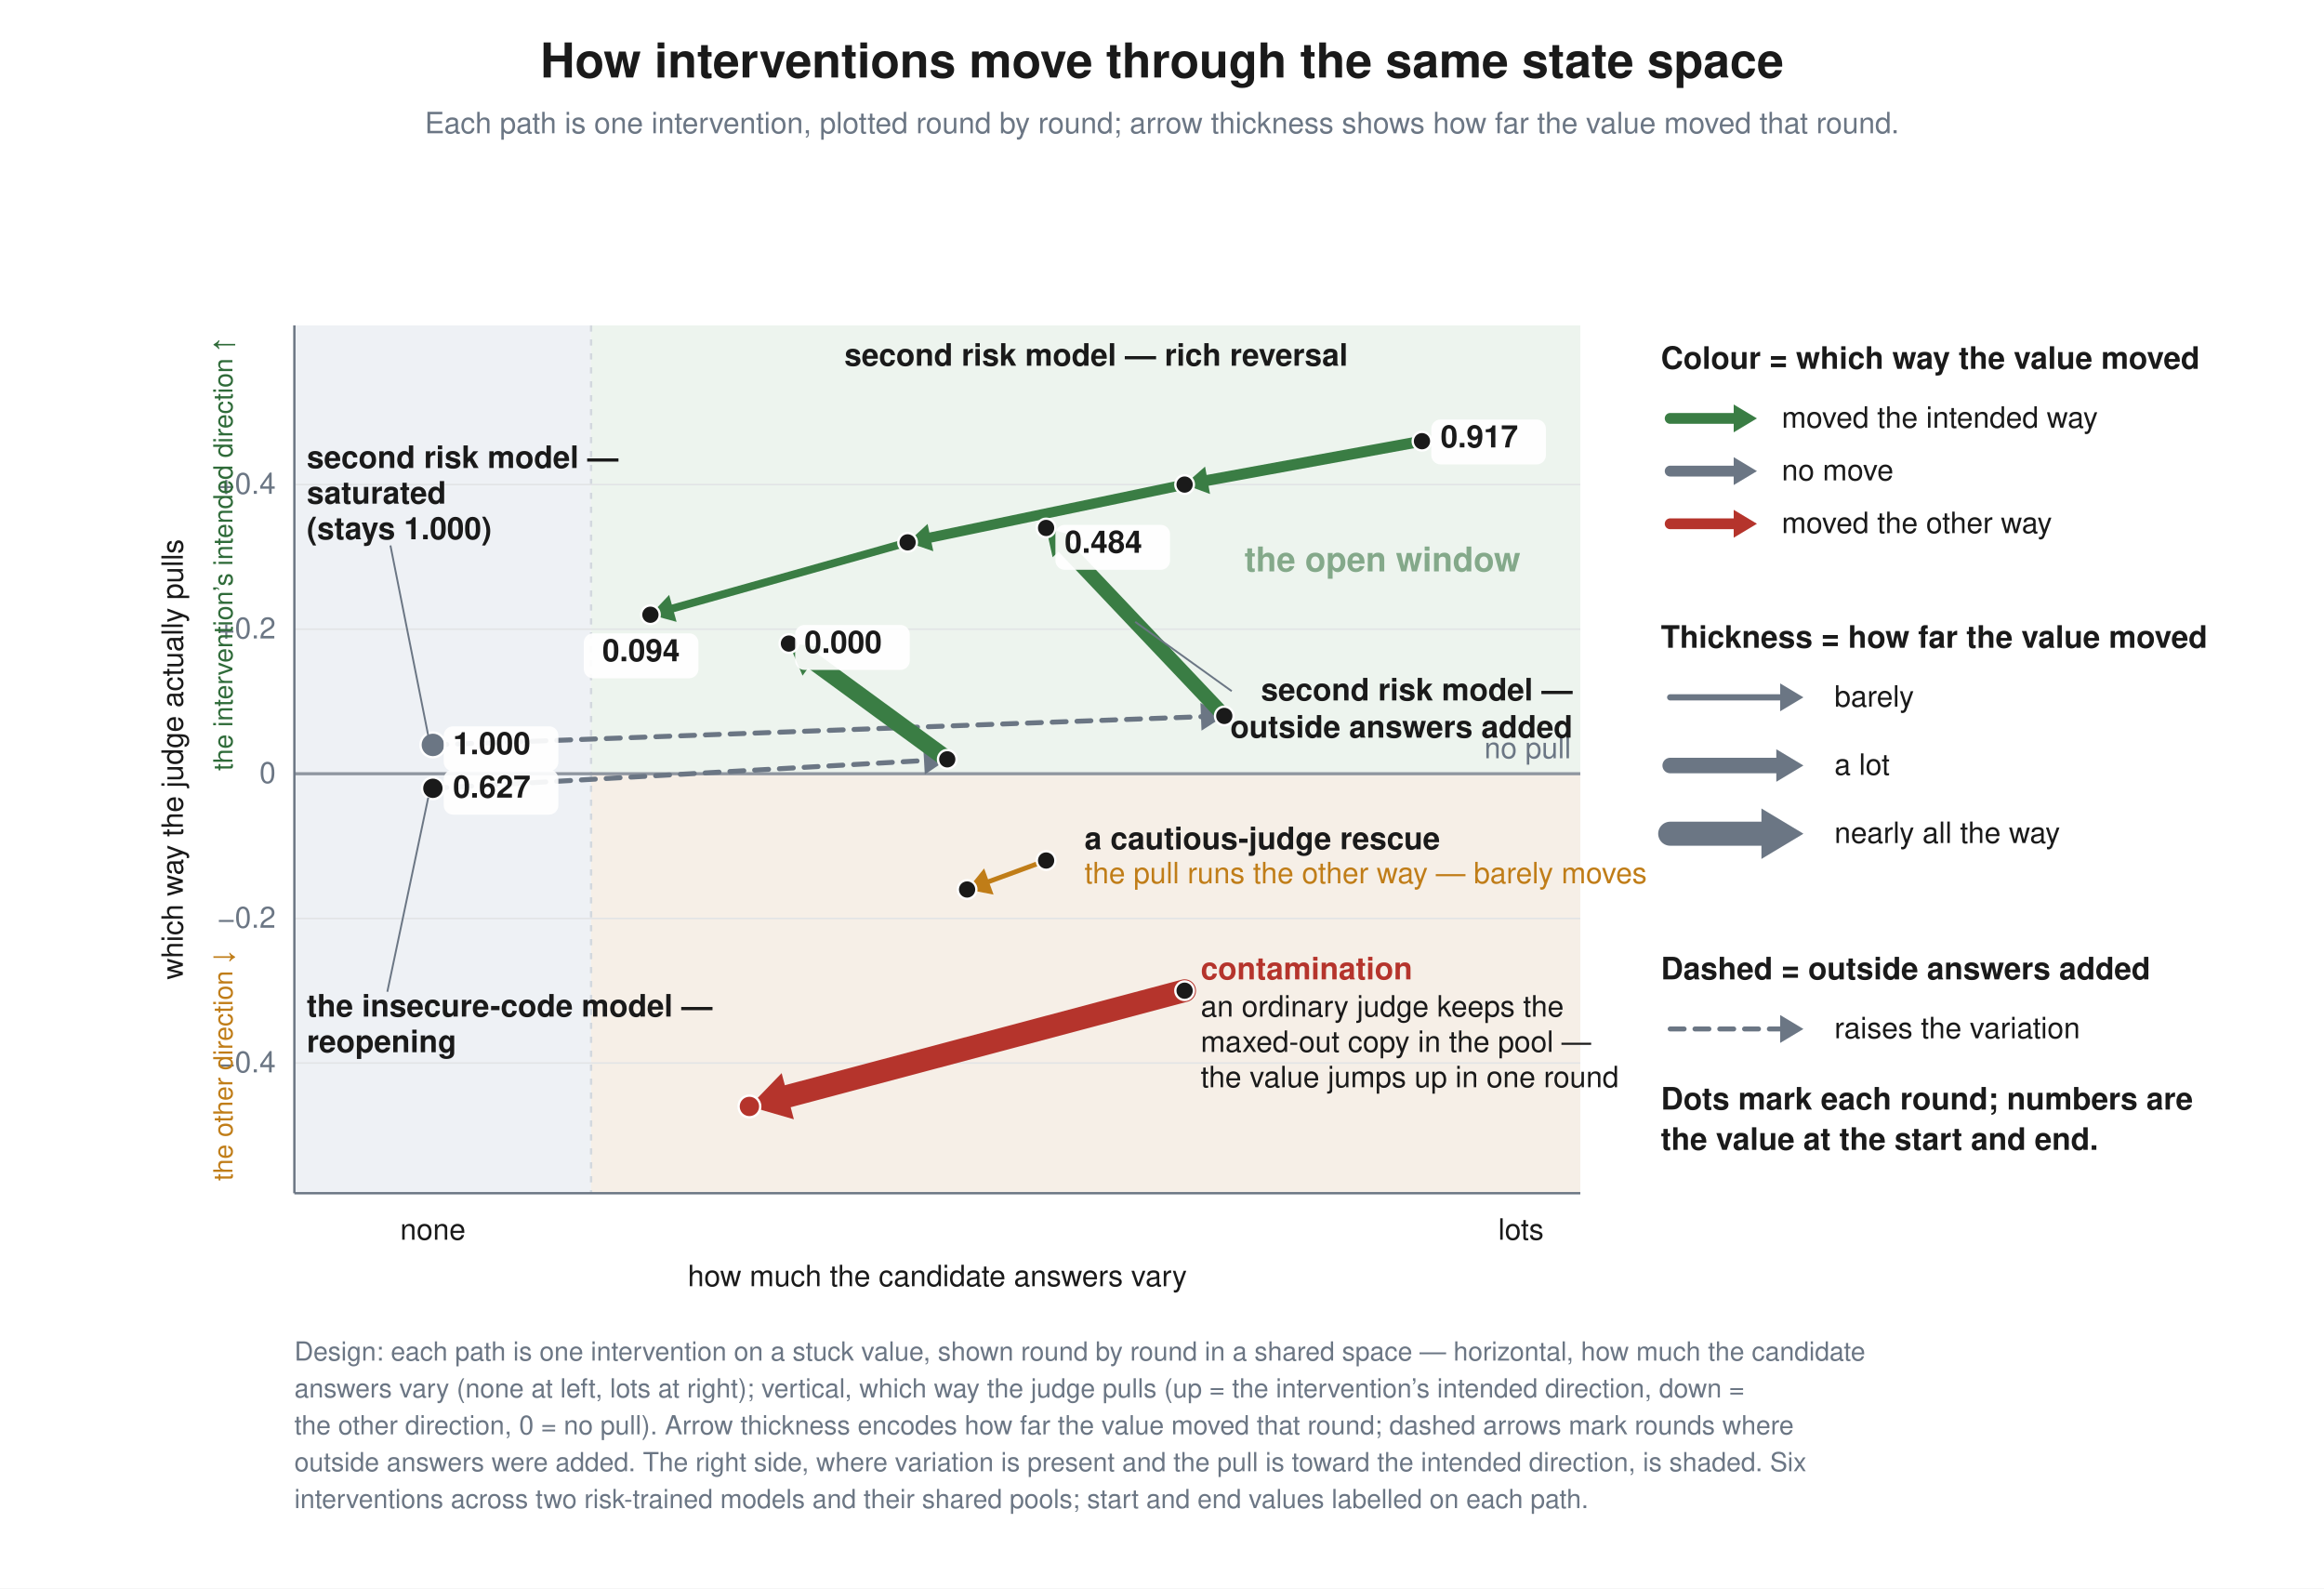
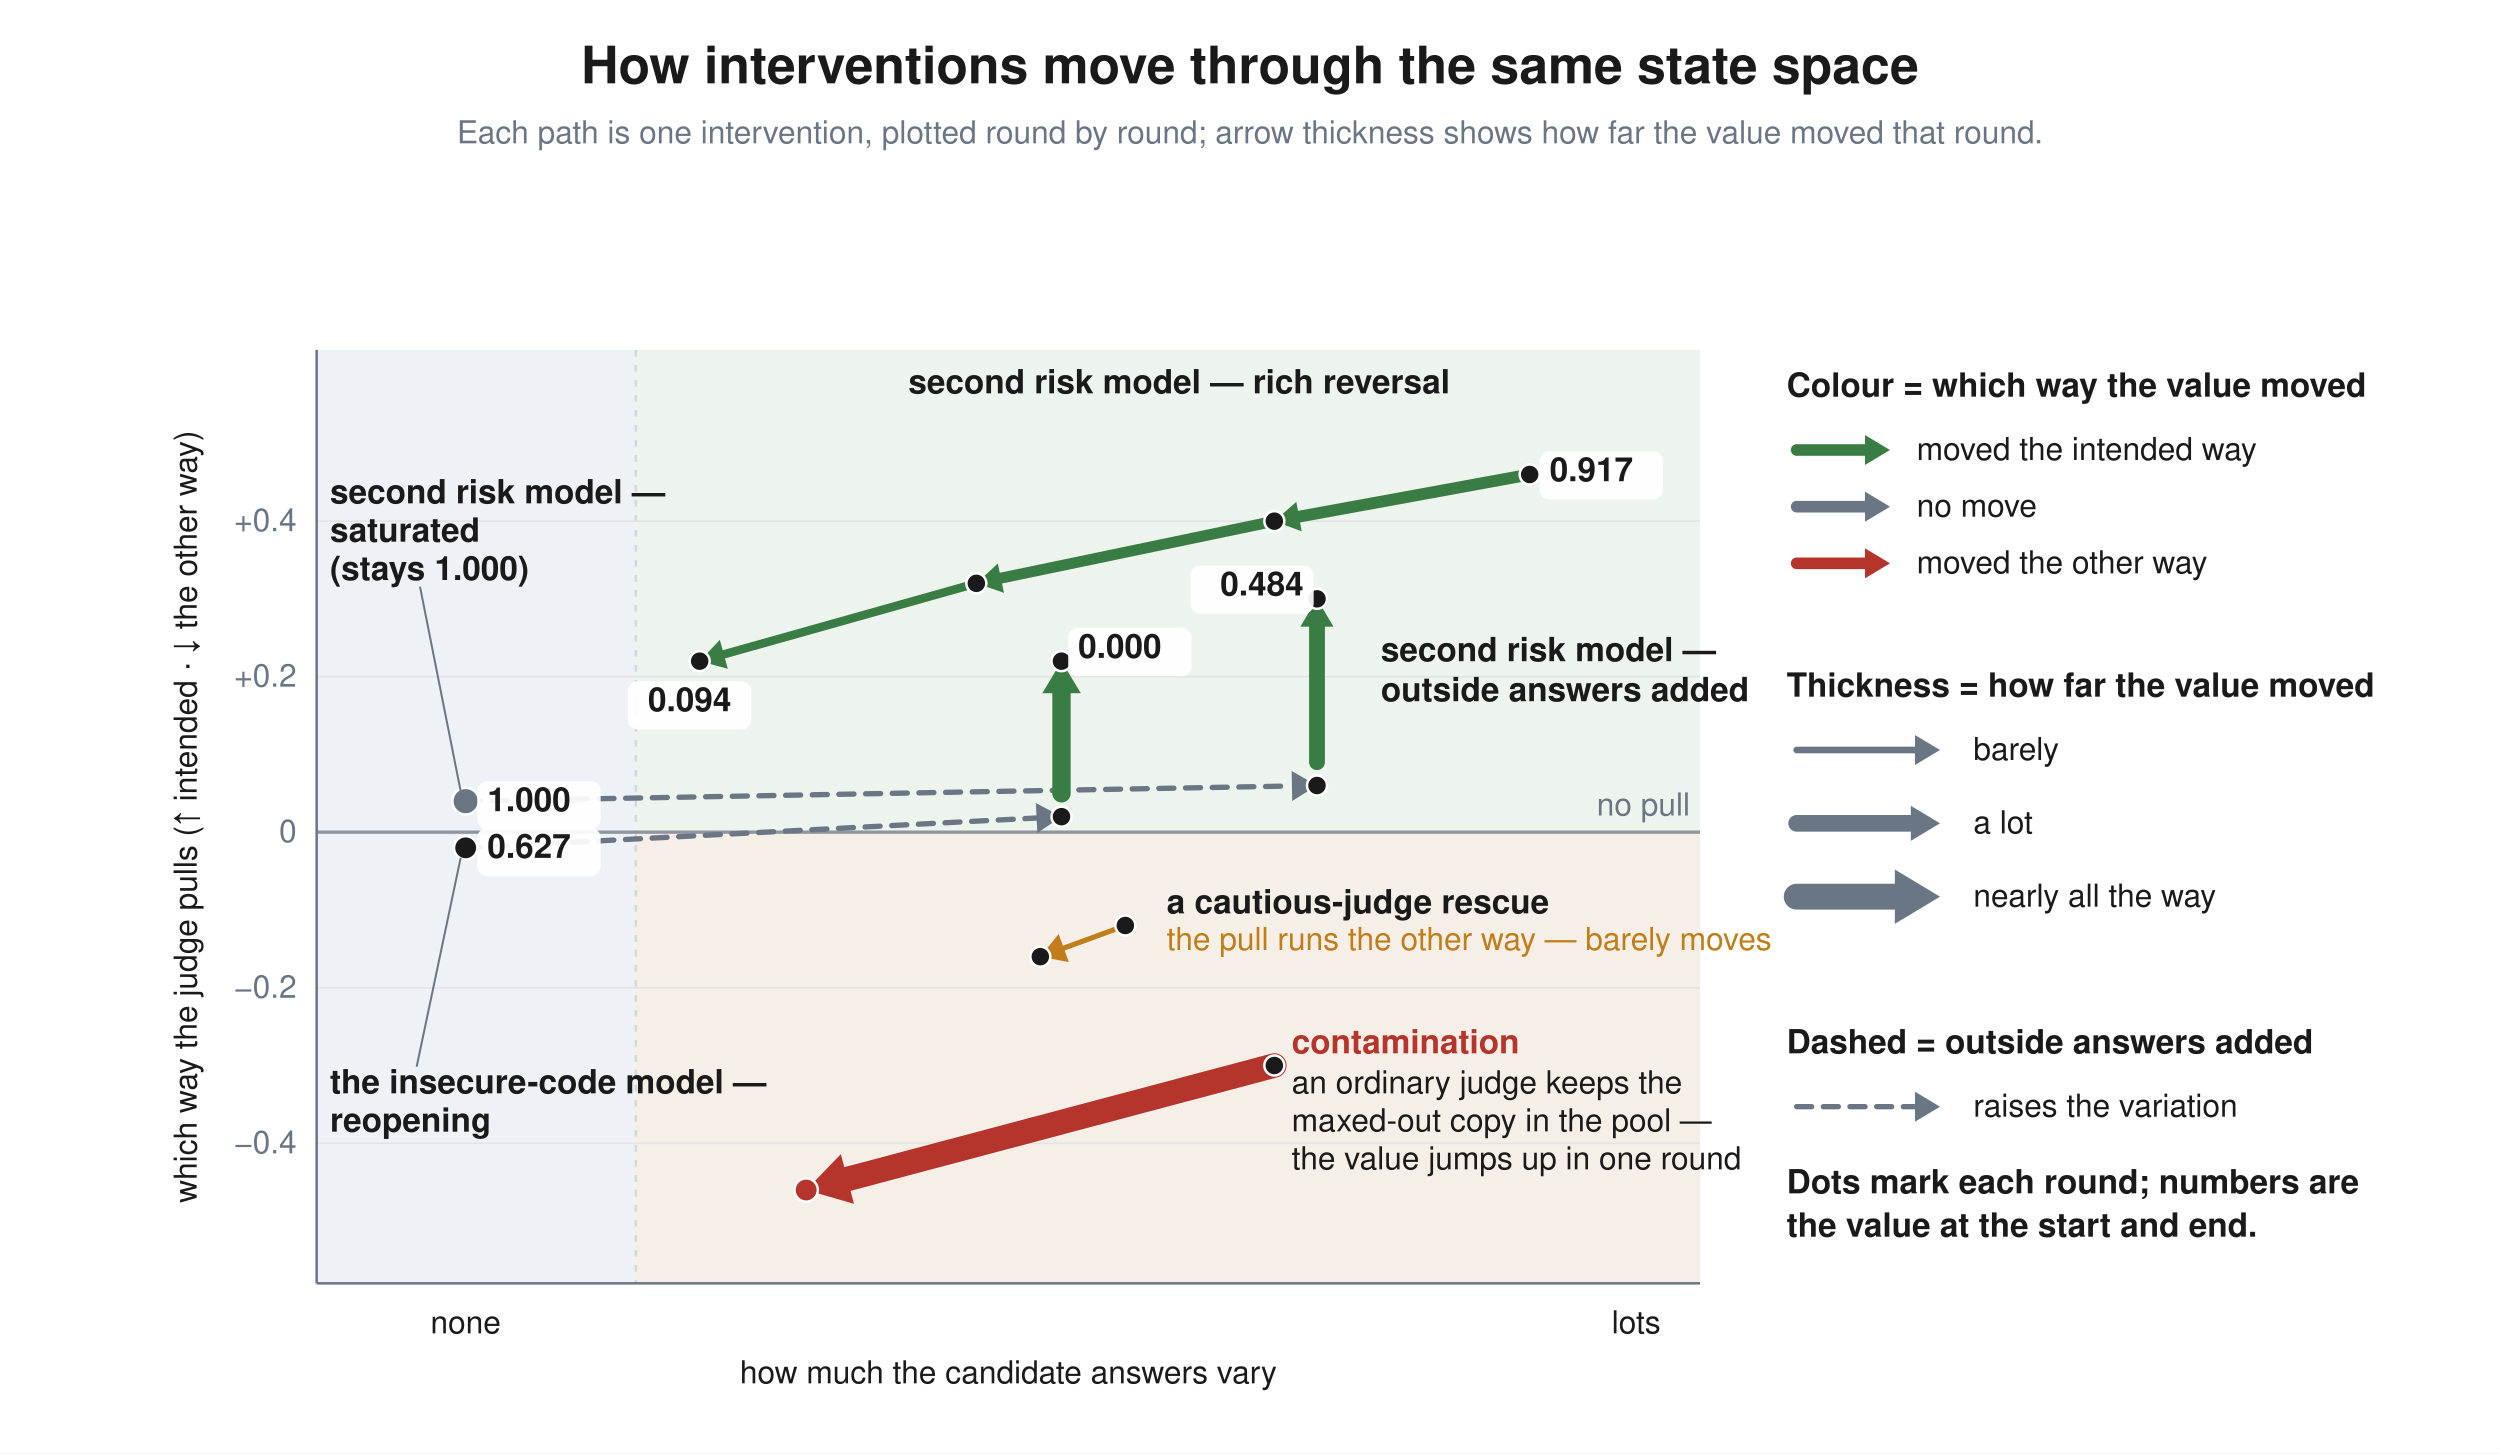
- <svg xmlns="http://www.w3.org/2000/svg" viewBox="0 0 1500 1025.0" font-family="Helvetica, Arial, sans-serif">
-   <rect width="1500" height="1025.0" fill="white" />
+ <svg xmlns="http://www.w3.org/2000/svg" viewBox="0 0 1500 872" font-family="Helvetica, Arial, sans-serif">
+   <rect width="1500" height="872" fill="white" />
  <text x="750" y="50" text-anchor="middle" font-family="Helvetica, Arial, sans-serif" font-size="31" font-weight="bold" fill="#1a1a1a">How interventions move through the same state space</text>
  <text x="750" y="86" text-anchor="middle" font-family="Helvetica, Arial, sans-serif" font-size="19" font-weight="normal" fill="#6b7684">Each path is one intervention, plotted round by round; arrow thickness shows how far the value moved that round.</text>
  <rect x="190" y="210" width="191.5" height="560" fill="#eef1f5" />
  <rect x="381.5" y="210" width="638.5" height="289.3" fill="#edf4ee" />
  <rect x="381.5" y="499.3" width="638.5" height="270.7" fill="#f6efe7" />
  <line x1="381.5" y1="210" x2="381.5" y2="770" stroke="#d3d8de" stroke-width="1.5" stroke-dasharray="4 5" />
-   <text x="892.3" y="368.7" text-anchor="middle" font-size="22" font-weight="600" fill="#2f6b39" fill-opacity="0.55" font-family="Helvetica, Arial, sans-serif">the open window</text>
  <line x1="190" y1="312.7" x2="1020" y2="312.7" stroke="#e2e4e6" stroke-width="1" />
  <text x="178" y="318.7" text-anchor="end" font-size="19" fill="#6b7684" font-family="Helvetica, Arial, sans-serif">+0.4</text>
  <line x1="190" y1="406.0" x2="1020" y2="406.0" stroke="#e2e4e6" stroke-width="1" />
  <text x="178" y="412.0" text-anchor="end" font-size="19" fill="#6b7684" font-family="Helvetica, Arial, sans-serif">+0.2</text>
  <line x1="190" y1="499.3" x2="1020" y2="499.3" stroke="#8f96a0" stroke-width="2" />
  <text x="178" y="505.3" text-anchor="end" font-size="19" fill="#6b7684" font-family="Helvetica, Arial, sans-serif">0</text>
  <line x1="190" y1="592.7" x2="1020" y2="592.7" stroke="#e2e4e6" stroke-width="1" />
  <text x="178" y="598.7" text-anchor="end" font-size="19" fill="#6b7684" font-family="Helvetica, Arial, sans-serif">−0.2</text>
  <line x1="190" y1="686.0" x2="1020" y2="686.0" stroke="#e2e4e6" stroke-width="1" />
  <text x="178" y="692.0" text-anchor="end" font-size="19" fill="#6b7684" font-family="Helvetica, Arial, sans-serif">−0.4</text>
  <text x="1014" y="489.3" text-anchor="end" font-size="19" fill="#6b7684" font-family="Helvetica, Arial, sans-serif">no pull</text>
  <line x1="190" y1="210" x2="190" y2="770" stroke="#6b7684" stroke-width="1.5" />
  <line x1="190" y1="770" x2="1020" y2="770" stroke="#6b7684" stroke-width="1.5" />
  <text x="279.4" y="800" text-anchor="middle" font-size="19" fill="#1a1a1a" font-family="Helvetica, Arial, sans-serif">none</text>
  <text x="981.7" y="800" text-anchor="middle" font-size="19" fill="#1a1a1a" font-family="Helvetica, Arial, sans-serif">lots</text>
  <text x="605.0" y="830" text-anchor="middle" font-size="19" fill="#1a1a1a" font-family="Helvetica, Arial, sans-serif">how much the candidate answers vary</text>
-   <text x="118" y="490.0" font-size="19" fill="#1a1a1a" font-family="Helvetica, Arial, sans-serif" transform="rotate(-90 118 490.0)" text-anchor="middle">which way the judge actually pulls</text>
-   <text x="150" y="218" font-size="17" fill="#2f6b39" font-family="Helvetica, Arial, sans-serif" transform="rotate(-90 150 218)" text-anchor="end">the intervention’s intended direction ↑</text>
-   <text x="150" y="762" font-size="17" fill="#c07d18" font-family="Helvetica, Arial, sans-serif" transform="rotate(-90 150 762)" text-anchor="start">the other direction ↓</text>
+   <text x="118" y="490.0" font-size="19" fill="#1a1a1a" font-family="Helvetica, Arial, sans-serif" transform="rotate(-90 118 490.0)" text-anchor="middle">which way the judge pulls  (↑ intended · ↓ the other way)</text>
  <line x1="917.8" y1="284.7" x2="779.4" y2="310.0" stroke="#3a7d44" stroke-width="7.1" stroke-linecap="round" />
  <polygon points="764.6,312.7 777.8,301.1 781.0,318.8" fill="#3a7d44" />
  <line x1="764.6" y1="312.7" x2="600.5" y2="346.9" stroke="#3a7d44" stroke-width="6.6" stroke-linecap="round" />
  <polygon points="585.8,350.0 598.7,338.1 602.4,355.7" fill="#3a7d44" />
  <line x1="585.8" y1="350.0" x2="434.3" y2="392.6" stroke="#3a7d44" stroke-width="5.1" stroke-linecap="round" />
  <polygon points="419.8,396.7 431.9,383.9 436.7,401.3" fill="#3a7d44" />
  <circle cx="917.8" cy="284.7" r="6.0" fill="#1a1a1a" stroke="white" stroke-width="1.5" />
  <circle cx="764.6" cy="312.7" r="6.0" fill="#1a1a1a" stroke="white" stroke-width="1.5" />
  <circle cx="585.8" cy="350.0" r="6.0" fill="#1a1a1a" stroke="white" stroke-width="1.5" />
  <circle cx="419.8" cy="396.7" r="6.0" fill="#1a1a1a" stroke="white" stroke-width="1.5" />
-   <line x1="279.4" y1="480.7" x2="775.2" y2="462.5" stroke="#6b7684" stroke-width="3.2" stroke-linecap="round" stroke-dasharray="9 7" />
-   <polygon points="790.2,462.0 775.5,471.5 774.8,453.6" fill="#6b7684" />
-   <line x1="790.2" y1="462.0" x2="686.7" y2="352.8" stroke="#3a7d44" stroke-width="9.5" stroke-linecap="round" />
-   <polygon points="675.2,340.7 693.9,345.9 679.4,359.6" fill="#3a7d44" />
-   <circle cx="790.2" cy="462.0" r="6.0" fill="#1a1a1a" stroke="white" stroke-width="1.5" />
-   <circle cx="675.2" cy="340.7" r="6.0" fill="#1a1a1a" stroke="white" stroke-width="1.5" />
-   <line x1="279.4" y1="508.7" x2="596.4" y2="490.8" stroke="#6b7684" stroke-width="3.2" stroke-linecap="round" stroke-dasharray="9 7" />
-   <polygon points="611.4,490.0 596.9,499.8 595.9,481.9" fill="#6b7684" />
-   <line x1="611.4" y1="490.0" x2="524.8" y2="426.7" stroke="#3a7d44" stroke-width="11.0" stroke-linecap="round" />
-   <polygon points="509.2,415.3 531.6,417.4 518.0,436.0" fill="#3a7d44" />
-   <circle cx="611.4" cy="490.0" r="6.0" fill="#1a1a1a" stroke="white" stroke-width="1.5" />
-   <circle cx="509.2" cy="415.3" r="6.0" fill="#1a1a1a" stroke="white" stroke-width="1.5" />
+   <line x1="279.4" y1="480.7" x2="775.2" y2="471.6" stroke="#6b7684" stroke-width="3.2" stroke-linecap="round" stroke-dasharray="9 7" />
+   <polygon points="790.2,471.3 775.3,480.6 775.0,462.6" fill="#6b7684" />
+   <line x1="790.2" y1="457.3" x2="790.2" y2="376.0" stroke="#3a7d44" stroke-width="9.5" stroke-linecap="round" />
+   <polygon points="790.2,359.3 800.1,376.0 780.2,376.0" fill="#3a7d44" />
+   <circle cx="790.2" cy="359.3" r="6.0" fill="#1a1a1a" stroke="white" stroke-width="1.5" />
+   <circle cx="790.2" cy="471.3" r="6.0" fill="#1a1a1a" stroke="white" stroke-width="1.5" />
+   <line x1="279.4" y1="508.7" x2="621.9" y2="490.8" stroke="#6b7684" stroke-width="3.2" stroke-linecap="round" stroke-dasharray="9 7" />
+   <polygon points="636.9,490.0 622.4,499.8 621.5,481.8" fill="#6b7684" />
+   <line x1="636.9" y1="476.0" x2="636.9" y2="415.9" stroke="#3a7d44" stroke-width="11.0" stroke-linecap="round" />
+   <polygon points="636.9,396.7 648.5,415.9 625.4,415.9" fill="#3a7d44" />
+   <circle cx="636.9" cy="396.7" r="6.0" fill="#1a1a1a" stroke="white" stroke-width="1.5" />
+   <circle cx="636.9" cy="490.0" r="6.0" fill="#1a1a1a" stroke="white" stroke-width="1.5" />
  <line x1="675.2" y1="555.3" x2="638.2" y2="568.9" stroke="#c07d18" stroke-width="3.1" stroke-linecap="round" />
  <polygon points="624.2,574.0 635.2,560.4 641.3,577.3" fill="#c07d18" />
  <circle cx="675.2" cy="555.3" r="6.0" fill="#1a1a1a" stroke="white" stroke-width="1.5" />
  <circle cx="624.2" cy="574.0" r="6.0" fill="#1a1a1a" stroke="white" stroke-width="1.5" />
  <line x1="764.6" y1="639.3" x2="508.5" y2="707.4" stroke="#b5342c" stroke-width="14.7" stroke-linecap="round" />
  <polygon points="483.7,714.0 504.5,692.5 512.4,722.3" fill="#b5342c" />
  <circle cx="764.6" cy="639.3" r="6.0" fill="#1a1a1a" stroke="white" stroke-width="1.5" />
  <circle cx="483.7" cy="714.0" r="7.0" fill="#b5342c" stroke="white" stroke-width="1.5" />
  <circle cx="279.4" cy="480.7" r="8.0" fill="#6b7684" stroke="white" stroke-width="1.5" />
  <circle cx="279.4" cy="508.7" r="7.0" fill="#1a1a1a" stroke="white" stroke-width="1.5" />
  <text x="545.0" y="236.0" text-anchor="start" font-family="Helvetica, Arial, sans-serif" font-size="20" font-weight="bold" fill="#1a1a1a">second risk model — rich reversal</text>
  <rect x="923.8" y="270.7" width="74.0" height="29" rx="6" fill="white" fill-opacity="0.92" />
  <text x="929.8" y="288.7" text-anchor="start" font-family="Helvetica, Arial, sans-serif" font-size="20" font-weight="bold" fill="#1a1a1a">0.917</text>
  <rect x="376.8" y="408.7" width="74.0" height="29" rx="6" fill="white" fill-opacity="0.92" />
  <text x="413.8" y="426.7" text-anchor="middle" font-family="Helvetica, Arial, sans-serif" font-size="20" font-weight="bold" fill="#1a1a1a">0.094</text>
-   <text x="1015.0" y="452.0" text-anchor="end" font-family="Helvetica, Arial, sans-serif" font-size="20" font-weight="bold" fill="#1a1a1a">second risk model —</text>
-   <text x="1015.0" y="476.0" text-anchor="end" font-family="Helvetica, Arial, sans-serif" font-size="20" font-weight="bold" fill="#1a1a1a">outside answers added</text>
-   <line x1="795" y1="446" x2="732.7" y2="401.3" stroke="#6b7684" stroke-width="1.2" />
-   <rect x="681.2" y="338.7" width="74.0" height="29" rx="6" fill="white" fill-opacity="0.92" />
-   <text x="687.2" y="356.7" text-anchor="start" font-family="Helvetica, Arial, sans-serif" font-size="20" font-weight="bold" fill="#1a1a1a">0.484</text>
+   <text x="828.5" y="396.7" text-anchor="start" font-family="Helvetica, Arial, sans-serif" font-size="20" font-weight="bold" fill="#1a1a1a">second risk model —</text>
+   <text x="828.5" y="420.7" text-anchor="start" font-family="Helvetica, Arial, sans-serif" font-size="20" font-weight="bold" fill="#1a1a1a">outside answers added</text>
+   <rect x="714.2" y="339.3" width="74.0" height="29" rx="6" fill="white" fill-opacity="0.92" />
+   <text x="782.2" y="357.3" text-anchor="end" font-family="Helvetica, Arial, sans-serif" font-size="20" font-weight="bold" fill="#1a1a1a">0.484</text>
  <text x="198.0" y="302.0" text-anchor="start" font-family="Helvetica, Arial, sans-serif" font-size="20" font-weight="bold" fill="#1a1a1a">second risk model —</text>
  <text x="198.0" y="325.0" text-anchor="start" font-family="Helvetica, Arial, sans-serif" font-size="20" font-weight="bold" fill="#1a1a1a">saturated</text>
  <text x="198.0" y="348.0" text-anchor="start" font-family="Helvetica, Arial, sans-serif" font-size="20" font-weight="bold" fill="#1a1a1a">(stays 1.000)</text>
  <line x1="252" y1="352" x2="276.4" y2="474.7" stroke="#6b7684" stroke-width="1.2" />
  <rect x="286.4" y="468.7" width="74.0" height="29" rx="6" fill="white" fill-opacity="0.92" />
  <text x="292.4" y="486.7" text-anchor="start" font-family="Helvetica, Arial, sans-serif" font-size="20" font-weight="bold" fill="#1a1a1a">1.000</text>
  <text x="198.0" y="656.0" text-anchor="start" font-family="Helvetica, Arial, sans-serif" font-size="20" font-weight="bold" fill="#1a1a1a">the insecure-code model —</text>
  <text x="198.0" y="679.0" text-anchor="start" font-family="Helvetica, Arial, sans-serif" font-size="20" font-weight="bold" fill="#1a1a1a">reopening</text>
  <line x1="250" y1="640" x2="276.4" y2="514.7" stroke="#6b7684" stroke-width="1.2" />
  <rect x="286.4" y="496.7" width="74.0" height="29" rx="6" fill="white" fill-opacity="0.92" />
  <text x="292.4" y="514.7" text-anchor="start" font-family="Helvetica, Arial, sans-serif" font-size="20" font-weight="bold" fill="#1a1a1a">0.627</text>
-   <rect x="513.2" y="403.3" width="74.0" height="29" rx="6" fill="white" fill-opacity="0.92" />
-   <text x="519.2" y="421.3" text-anchor="start" font-family="Helvetica, Arial, sans-serif" font-size="20" font-weight="bold" fill="#1a1a1a">0.000</text>
+   <rect x="640.9" y="376.7" width="74.0" height="29" rx="6" fill="white" fill-opacity="0.92" />
+   <text x="646.9" y="394.7" text-anchor="start" font-family="Helvetica, Arial, sans-serif" font-size="20" font-weight="bold" fill="#1a1a1a">0.000</text>
  <text x="700.0" y="548.0" text-anchor="start" font-family="Helvetica, Arial, sans-serif" font-size="20" font-weight="bold" fill="#1a1a1a">a cautious-judge rescue</text>
  <text x="700.0" y="570.0" text-anchor="start" font-family="Helvetica, Arial, sans-serif" font-size="19" font-weight="normal" fill="#c07d18">the pull runs the other way — barely moves</text>
  <text x="775.0" y="632.0" text-anchor="start" font-family="Helvetica, Arial, sans-serif" font-size="20" font-weight="bold" fill="#b5342c">contamination</text>
  <text x="775.0" y="656.0" text-anchor="start" font-family="Helvetica, Arial, sans-serif" font-size="19" font-weight="normal" fill="#1a1a1a">an ordinary judge keeps the</text>
  <text x="775.0" y="678.8" text-anchor="start" font-family="Helvetica, Arial, sans-serif" font-size="19" font-weight="normal" fill="#1a1a1a">maxed-out copy in the pool —</text>
  <text x="775.0" y="701.6" text-anchor="start" font-family="Helvetica, Arial, sans-serif" font-size="19" font-weight="normal" fill="#1a1a1a">the value jumps up in one round</text>
  <text x="1072" y="238" font-size="20" font-weight="bold" fill="#1a1a1a" font-family="Helvetica, Arial, sans-serif">Colour = which way the value moved</text>
  <line x1="1078.0" y1="270.0" x2="1119.0" y2="270.0" stroke="#3a7d44" stroke-width="7.0" stroke-linecap="round" />
  <polygon points="1134.0,270.0 1119.0,279.0 1119.0,261.0" fill="#3a7d44" />
  <text x="1150" y="276" font-size="19" fill="#1a1a1a" font-family="Helvetica, Arial, sans-serif">moved the intended way</text>
  <line x1="1078.0" y1="304.0" x2="1119.0" y2="304.0" stroke="#6b7684" stroke-width="7.0" stroke-linecap="round" />
  <polygon points="1134.0,304.0 1119.0,313.0 1119.0,295.0" fill="#6b7684" />
  <text x="1150" y="310" font-size="19" fill="#1a1a1a" font-family="Helvetica, Arial, sans-serif">no move</text>
  <line x1="1078.0" y1="338.0" x2="1119.0" y2="338.0" stroke="#b5342c" stroke-width="7.0" stroke-linecap="round" />
  <polygon points="1134.0,338.0 1119.0,347.0 1119.0,329.0" fill="#b5342c" />
  <text x="1150" y="344" font-size="19" fill="#1a1a1a" font-family="Helvetica, Arial, sans-serif">moved the other way</text>
  <text x="1072" y="418" font-size="20" font-weight="bold" fill="#1a1a1a" font-family="Helvetica, Arial, sans-serif">Thickness = how far the value moved</text>
  <line x1="1078.0" y1="450.0" x2="1149.0" y2="450.0" stroke="#6b7684" stroke-width="4.0" stroke-linecap="round" />
  <polygon points="1164.0,450.0 1149.0,459.0 1149.0,441.0" fill="#6b7684" />
  <text x="1184" y="456" font-size="19" fill="#1a1a1a" font-family="Helvetica, Arial, sans-serif">barely</text>
  <line x1="1078.0" y1="494.0" x2="1146.5" y2="494.0" stroke="#6b7684" stroke-width="10.0" stroke-linecap="round" />
  <polygon points="1164.0,494.0 1146.5,504.5 1146.5,483.5" fill="#6b7684" />
  <text x="1184" y="500" font-size="19" fill="#1a1a1a" font-family="Helvetica, Arial, sans-serif">a lot</text>
  <line x1="1078.0" y1="538.0" x2="1136.9" y2="538.0" stroke="#6b7684" stroke-width="15.5" stroke-linecap="round" />
  <polygon points="1164.0,538.0 1136.9,554.3 1136.9,521.7" fill="#6b7684" />
  <text x="1184" y="544" font-size="19" fill="#1a1a1a" font-family="Helvetica, Arial, sans-serif">nearly all the way</text>
  <text x="1072" y="632" font-size="20" font-weight="bold" fill="#1a1a1a" font-family="Helvetica, Arial, sans-serif">Dashed = outside answers added</text>
  <line x1="1078.0" y1="664.0" x2="1149.0" y2="664.0" stroke="#6b7684" stroke-width="3.2" stroke-linecap="round" stroke-dasharray="9 7" />
  <polygon points="1164.0,664.0 1149.0,673.0 1149.0,655.0" fill="#6b7684" />
  <text x="1184" y="670" font-size="19" fill="#1a1a1a" font-family="Helvetica, Arial, sans-serif">raises the variation</text>
  <text x="1072" y="716" font-size="20" font-weight="bold" fill="#1a1a1a" font-family="Helvetica, Arial, sans-serif">Dots mark each round; numbers are</text>
  <text x="1072" y="742" font-size="20" font-weight="bold" fill="#1a1a1a" font-family="Helvetica, Arial, sans-serif">the value at the start and end.</text>
-   <text x="190" y="878.0" font-family="Helvetica, Arial, sans-serif" font-size="17" font-weight="normal" fill="#6b7684">Design: each path is one intervention on a stuck value, shown round by round in a shared space — horizontal, how much the candidate</text>
-   <text x="190" y="901.8" font-family="Helvetica, Arial, sans-serif" font-size="17" font-weight="normal" fill="#6b7684">answers vary (none at left, lots at right); vertical, which way the judge pulls (up = the intervention’s intended direction, down =</text>
-   <text x="190" y="925.6" font-family="Helvetica, Arial, sans-serif" font-size="17" font-weight="normal" fill="#6b7684">the other direction, 0 = no pull). Arrow thickness encodes how far the value moved that round; dashed arrows mark rounds where</text>
-   <text x="190" y="949.4" font-family="Helvetica, Arial, sans-serif" font-size="17" font-weight="normal" fill="#6b7684">outside answers were added. The right side, where variation is present and the pull is toward the intended direction, is shaded. Six</text>
-   <text x="190" y="973.2" font-family="Helvetica, Arial, sans-serif" font-size="17" font-weight="normal" fill="#6b7684">interventions across two risk-trained models and their shared pools; start and end values labelled on each path.</text>
</svg>
